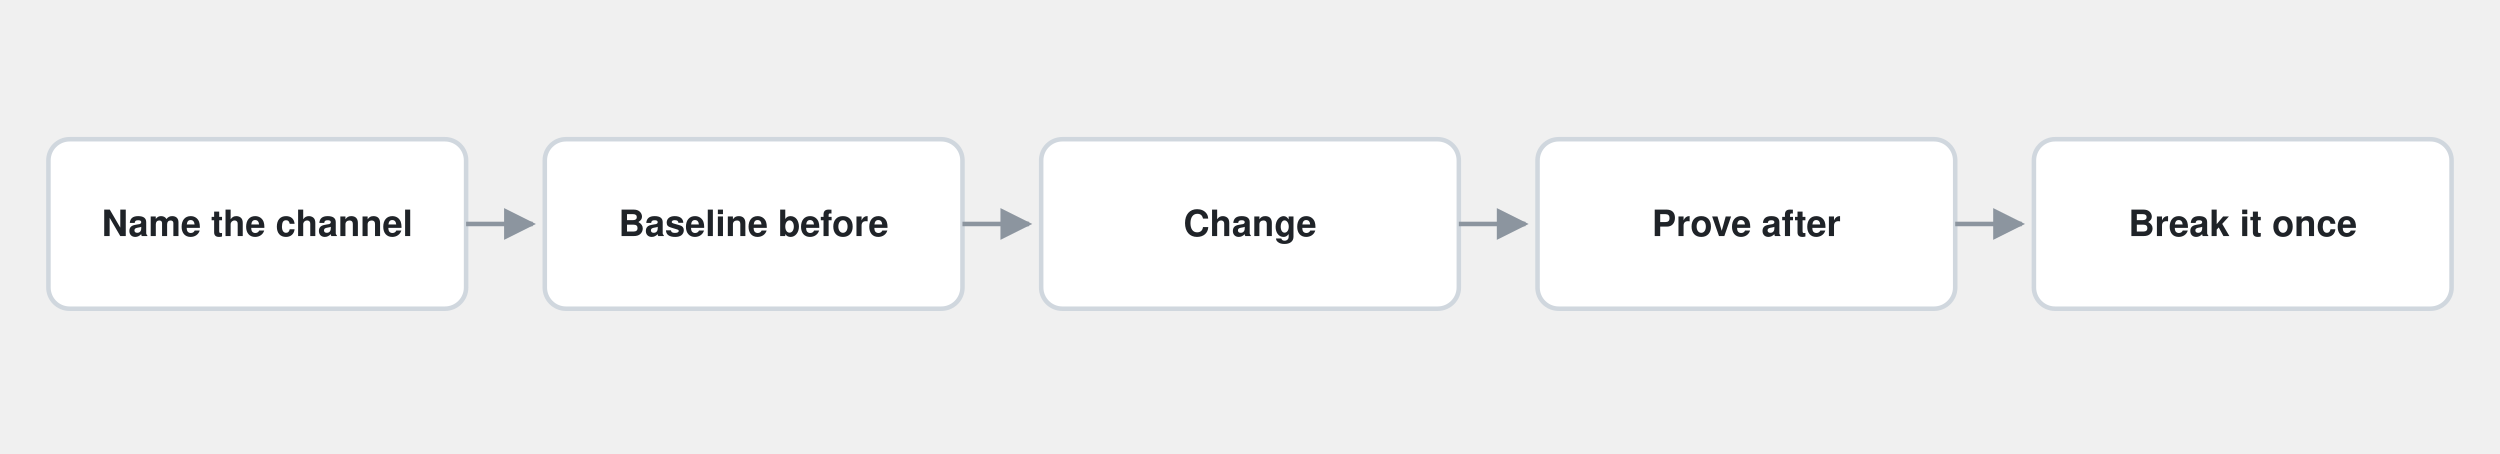
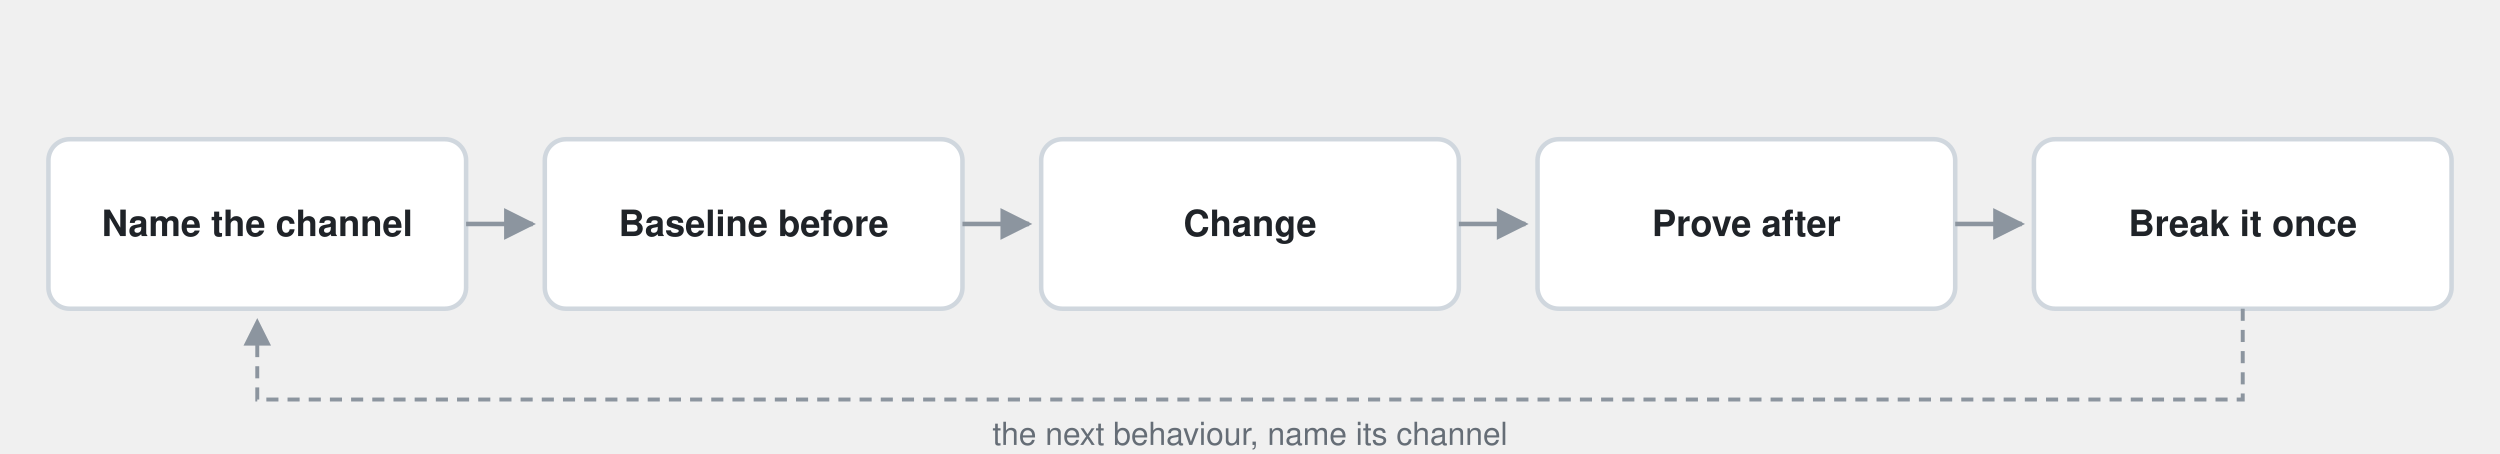
- <svg xmlns="http://www.w3.org/2000/svg" viewBox="0 0 826 150" width="826" height="150" role="img" aria-label="Prove names the channel that could disagree, records a baseline before the change, proves it after, then deliberately breaks the thing once to confirm the channel actually notices.">
+ <svg xmlns="http://www.w3.org/2000/svg" viewBox="0 0 826 150" width="826" height="150" role="img" aria-label="Prove names the channel that could disagree, records a baseline before the change, proves it after, then deliberately breaks the thing once to confirm the channel actually notices. Each further behaviour names its own channel and goes round.">
  <style>
  .t{font:600 12px ui-sans-serif,-apple-system,Segoe UI,Helvetica,Arial;fill:#1f2328}
  .s{font:10.5px ui-sans-serif,-apple-system,Segoe UI,Helvetica,Arial;fill:#656d76}
  .k{font:600 9px ui-sans-serif,sans-serif;fill:#7d4e00;letter-spacing:.07em}
  .b{fill:#ffffff;stroke:#d0d7de;stroke-width:1.5}
  .g{fill:#fff8c5;stroke:#9a6700;stroke-width:1.5}
  .a{fill:#fbefff;stroke:#8250df;stroke-width:1.5}
  .m{fill:#f6f8fa;stroke:#d0d7de;stroke-width:1.5}
  .ln{stroke:#8c959f;stroke-width:1.5;fill:none}
  .lp{stroke:#8c959f;stroke-width:1.3;fill:none;stroke-dasharray:4 3}
  .at{fill:#6639ba}
  @media (prefers-color-scheme: dark){
    .t{fill:#e6edf3}.s{fill:#9198a1}.k{fill:#e3b341}
    .b{fill:#151b23;stroke:#3d444d}
    .g{fill:#2b2412;stroke:#d4a72c}
    .a{fill:#231c33;stroke:#a371f7}
    .m{fill:#0d1117;stroke:#3d444d}
    .ln,.lp{stroke:#6e7681}
    .at{fill:#c297ff}
  }
</style>
  <defs>
    <marker id="h" viewBox="0 0 10 10" refX="9" refY="5" markerWidth="7" markerHeight="7" orient="auto-start-reverse">
      <path d="M0 0 L10 5 L0 10 z" fill="#8c959f" />
    </marker>
  </defs>
  <rect class="b" x="16" y="46" width="138" height="56" rx="7" />
  <text class="t" x="85.0" y="78.0" text-anchor="middle">Name the channel</text>
  <rect class="b" x="180" y="46" width="138" height="56" rx="7" />
  <text class="t" x="249.0" y="78.0" text-anchor="middle">Baseline before</text>
  <path class="ln" d="M154 74.0 H176" marker-end="url(#h)" />
  <rect class="b" x="344" y="46" width="138" height="56" rx="7" />
  <text class="t" x="413.0" y="78.0" text-anchor="middle">Change</text>
  <path class="ln" d="M318 74.0 H340" marker-end="url(#h)" />
  <rect class="b" x="508" y="46" width="138" height="56" rx="7" />
  <text class="t" x="577.0" y="78.0" text-anchor="middle">Prove after</text>
  <path class="ln" d="M482 74.0 H504" marker-end="url(#h)" />
  <rect class="b" x="672" y="46" width="138" height="56" rx="7" />
  <text class="t" x="741.0" y="78.0" text-anchor="middle">Break it once</text>
  <path class="ln" d="M646 74.0 H668" marker-end="url(#h)" />
+   <path class="lp" d="M741.0 102 V132 H85.0 V106" marker-end="url(#h)" />
+   <text class="s" x="413.0" y="147" text-anchor="middle">the next behaviour, name its channel</text>
</svg>
